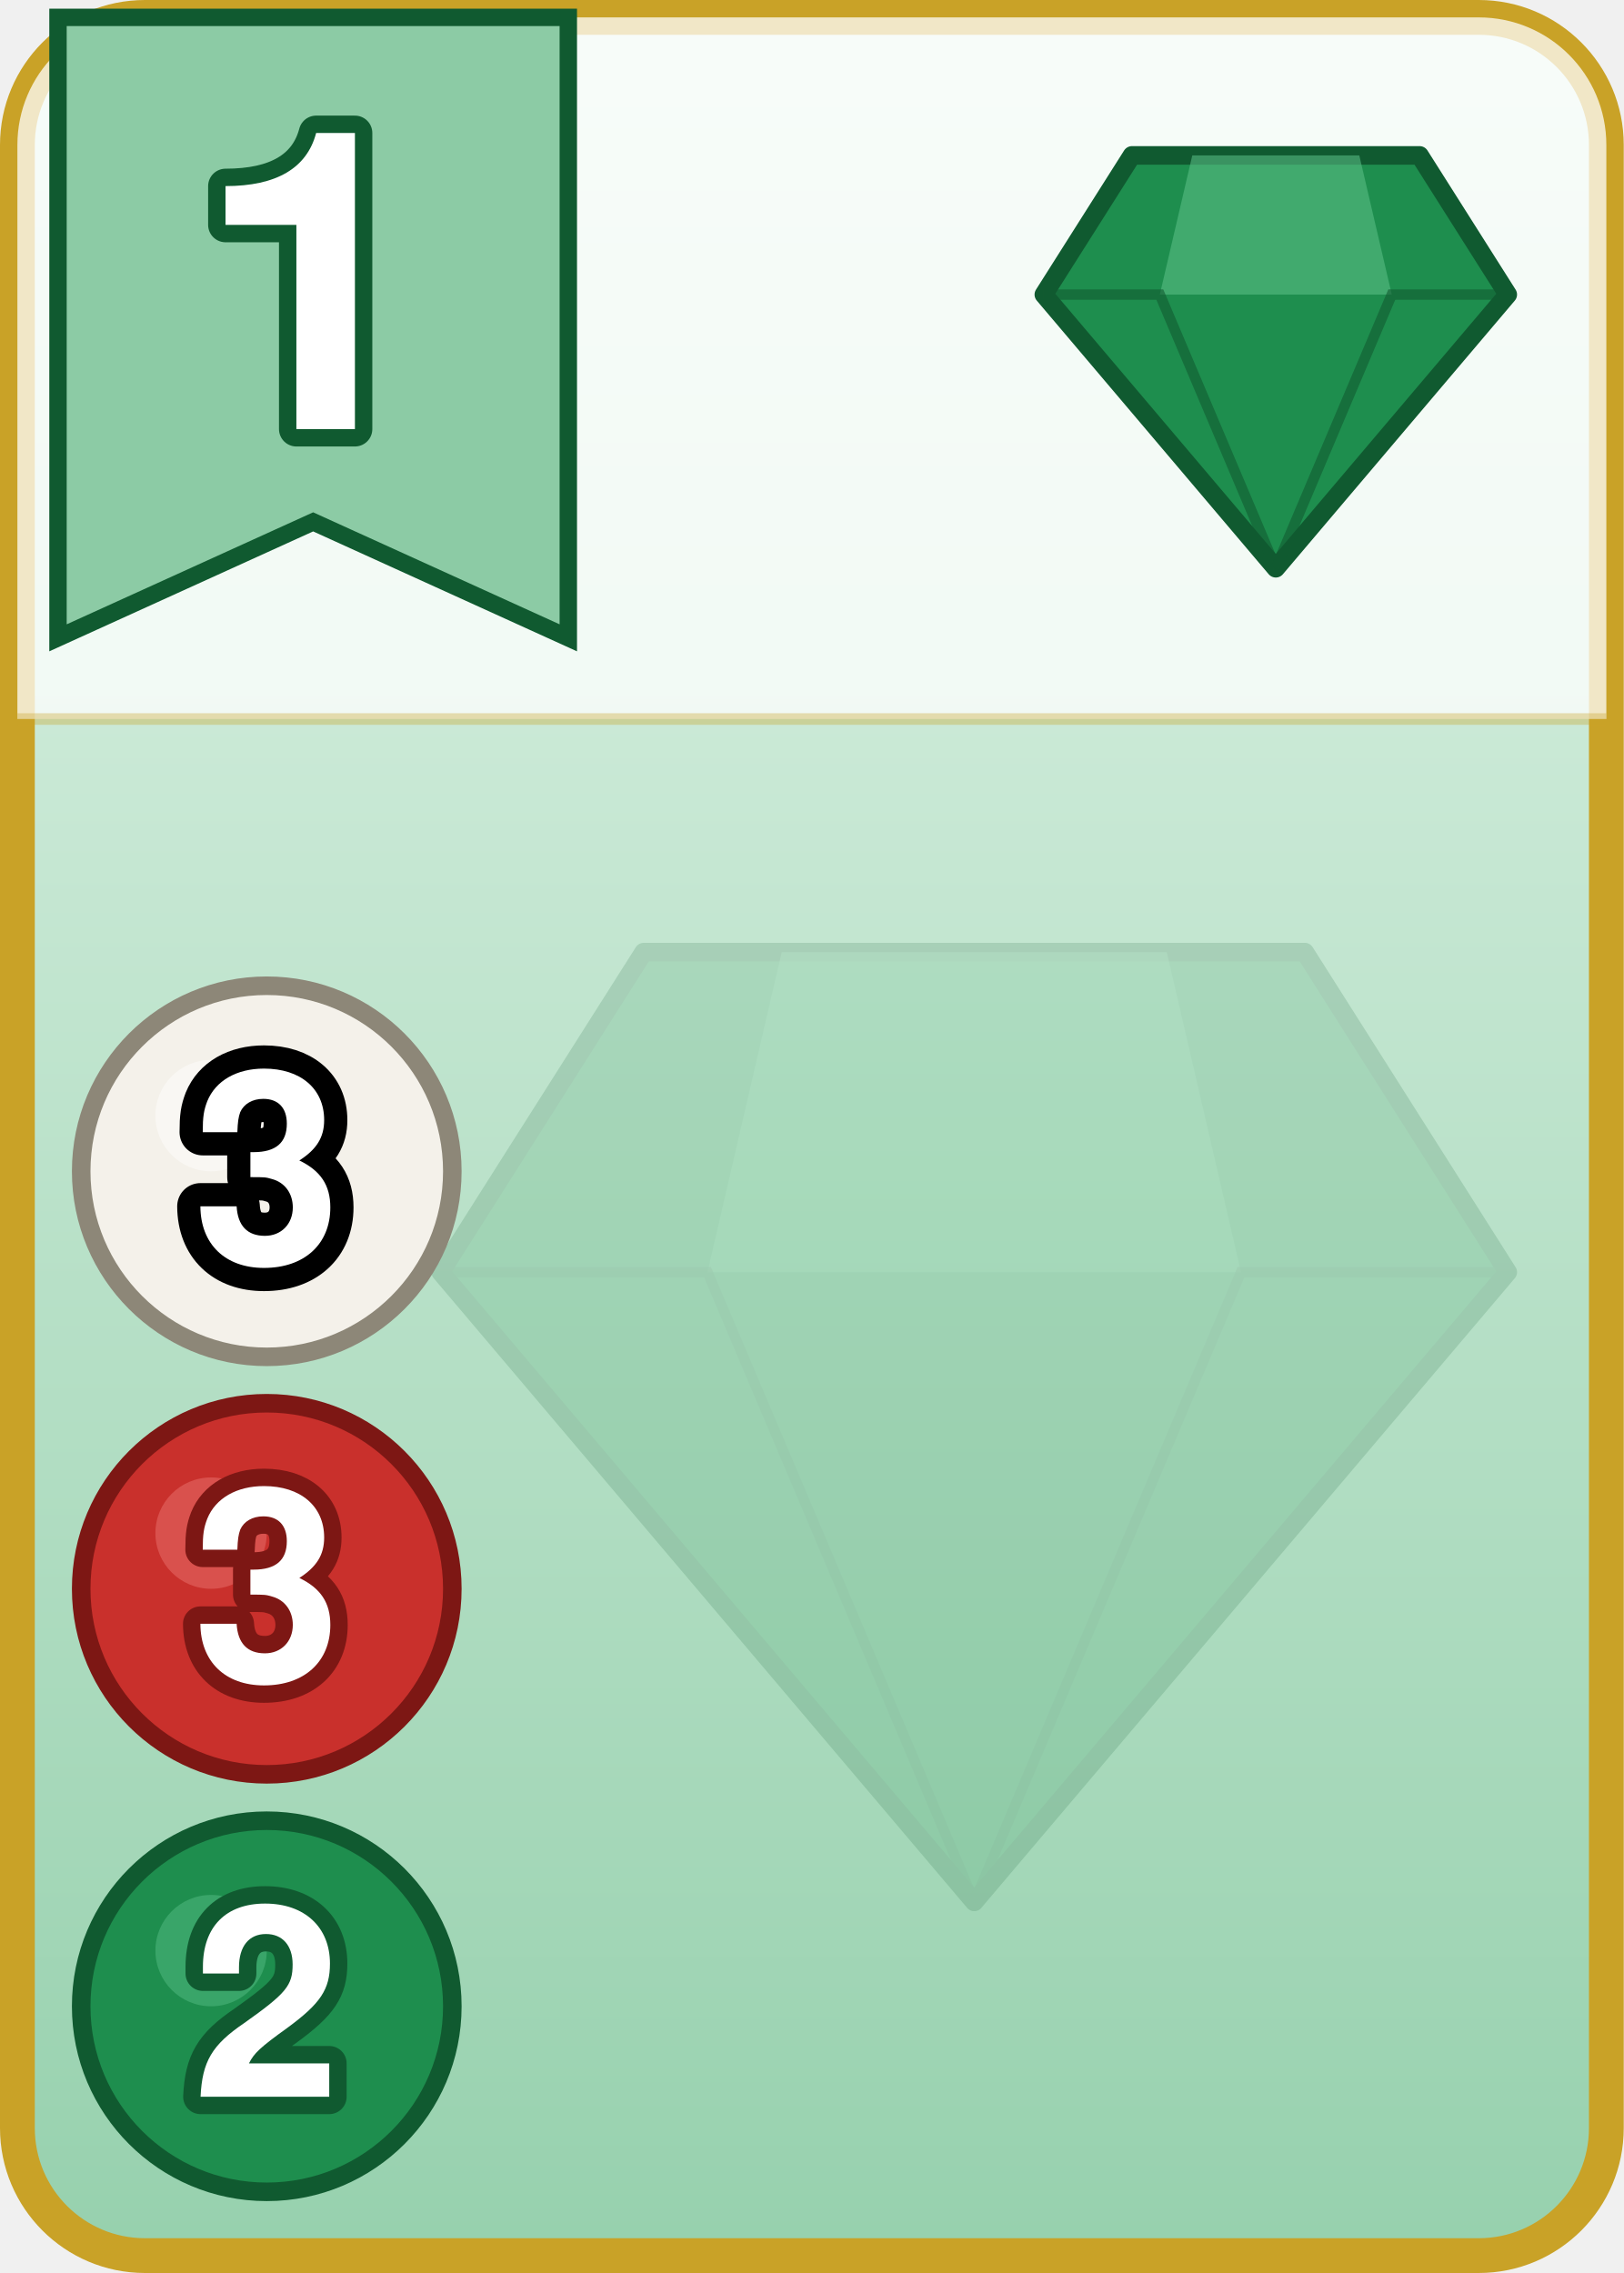
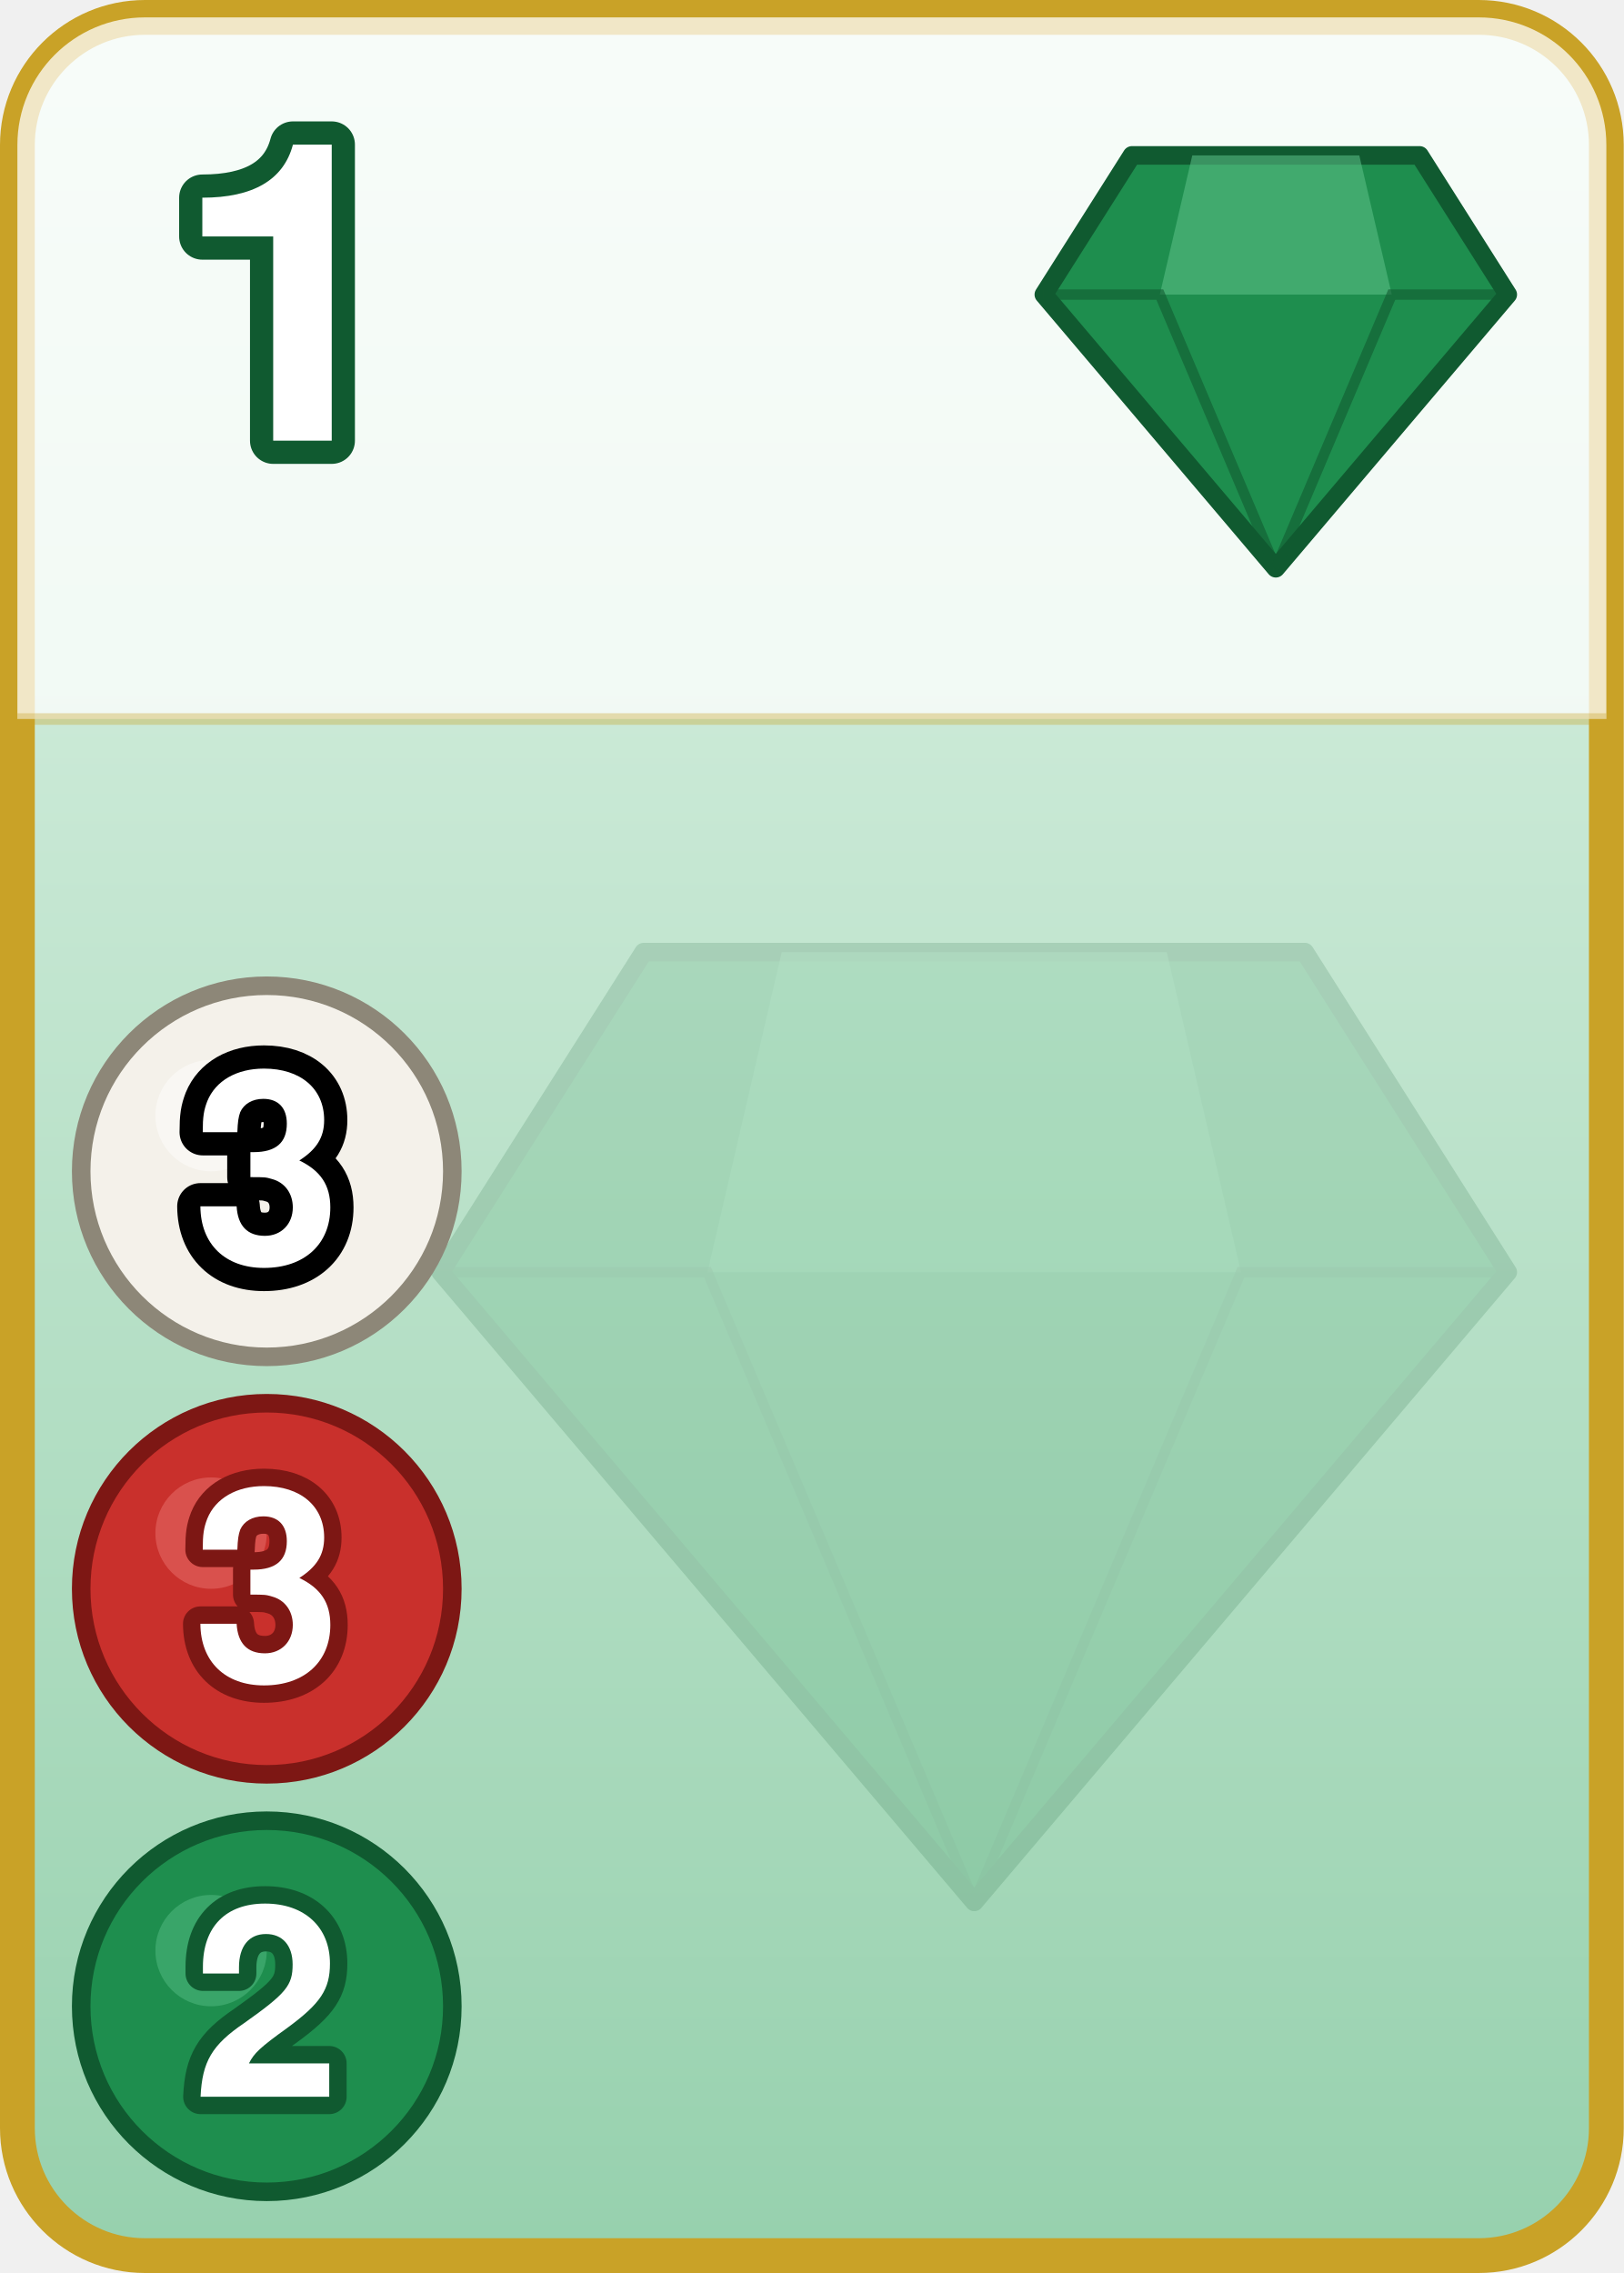
<svg xmlns="http://www.w3.org/2000/svg" width="140" height="196" viewBox="0 0 140 196" role="img" aria-label="レベル2 1点 ボーナス緑 コスト白3・緑2・赤3">
  <defs>
    <linearGradient id="bgc65" x1="0" y1="0" x2="0" y2="1">
      <stop offset="0" stop-color="#E1F4E8" />
      <stop offset="1" stop-color="#97D1AE" />
    </linearGradient>
  </defs>
  <rect x="1.5" y="1.5" width="137" height="193" rx="11" fill="url(#bgc65)" stroke="#C9A227" stroke-width="3" />
  <g opacity="0.16">
    <polygon points="55.5,82.1 112.5,82.1 130.0,109.7 84.0,164.0 38.0,109.7" fill="#1E8E4E" stroke="#105A30" stroke-width="1.6" stroke-linejoin="round" />
    <polygon points="67.4,82.1 100.6,82.1 107.0,109.7 61.0,109.7" fill="#5CC189" opacity="0.55" />
    <polyline points="38.0,109.7 61.0,109.7 84.0,164.0" fill="none" stroke="#105A30" stroke-width="0.9" opacity="0.6" />
    <polyline points="130.0,109.7 107.0,109.7 84.0,164.0" fill="none" stroke="#105A30" stroke-width="0.9" opacity="0.6" />
  </g>
  <path d="M1.5,62 V12.5 A11,11 0 0 1 12.5,1.5 H127.5 A11,11 0 0 1 138.5,12.5 V62 Z" fill="#FFFFFF" opacity="0.74" />
  <line x1="1.5" y1="62" x2="138.5" y2="62" stroke="#C9A227" stroke-width="1" opacity="0.35" />
  <polygon points="97.6,13.4 122.4,13.4 130.0,25.4 110.0,49.0 90.0,25.4" fill="#1E8E4E" stroke="#105A30" stroke-width="1.6" stroke-linejoin="round" />
  <polygon points="102.8,13.4 117.2,13.4 120.0,25.4 100.0,25.4" fill="#5CC189" opacity="0.55" />
  <polyline points="90.0,25.4 100.0,25.4 110.0,49.0" fill="none" stroke="#105A30" stroke-width="0.9" opacity="0.6" />
  <polyline points="130.0,25.4 120.0,25.4 110.0,49.0" fill="none" stroke="#105A30" stroke-width="0.9" opacity="0.6" />
-   <path d="M5,1.5 H49 V55 L27,45 L5,55 Z" fill="#8CCBA5" stroke="#105A30" stroke-width="1.5" />
-   <text x="27" y="37" text-anchor="middle" font-size="36" font-weight="800" fill="#FFFFFF" stroke="#105A30" stroke-width="3" paint-order="stroke" stroke-linejoin="round" font-family="'Helvetica Neue', Helvetica, Arial, sans-serif">1</text>
+   <text x="25" y="38" text-anchor="middle" font-size="36" font-weight="800" fill="#FFFFFF" stroke="#105A30" stroke-width="4" paint-order="stroke" stroke-linejoin="round" font-family="'Helvetica Neue', Helvetica, Arial, sans-serif">1</text>
  <circle cx="23" cy="101" r="16" fill="#F4F1EA" stroke="#8D8778" stroke-width="1.6" />
  <circle cx="18.2" cy="96.2" r="4.8" fill="#FFFFFF" opacity="0.45" />
  <text x="23" y="108.8" text-anchor="middle" font-size="23" font-weight="800" fill="#FFFFFF" stroke="#000000" stroke-width="4" paint-order="stroke" stroke-linejoin="round" font-family="'Helvetica Neue', Helvetica, Arial, sans-serif">3</text>
  <circle cx="23" cy="137" r="16" fill="#C9302C" stroke="#7D1714" stroke-width="1.6" />
  <circle cx="18.2" cy="132.2" r="4.8" fill="#EE7A76" opacity="0.45" />
  <text x="23" y="144.8" text-anchor="middle" font-size="23" font-weight="800" fill="#FFFFFF" stroke="#7D1714" stroke-width="3" paint-order="stroke" stroke-linejoin="round" font-family="'Helvetica Neue', Helvetica, Arial, sans-serif">3</text>
  <circle cx="23" cy="173" r="16" fill="#1E8E4E" stroke="#105A30" stroke-width="1.6" />
  <circle cx="18.2" cy="168.2" r="4.8" fill="#5CC189" opacity="0.45" />
  <text x="23" y="180.8" text-anchor="middle" font-size="23" font-weight="800" fill="#FFFFFF" stroke="#105A30" stroke-width="3" paint-order="stroke" stroke-linejoin="round" font-family="'Helvetica Neue', Helvetica, Arial, sans-serif">2</text>
</svg>
